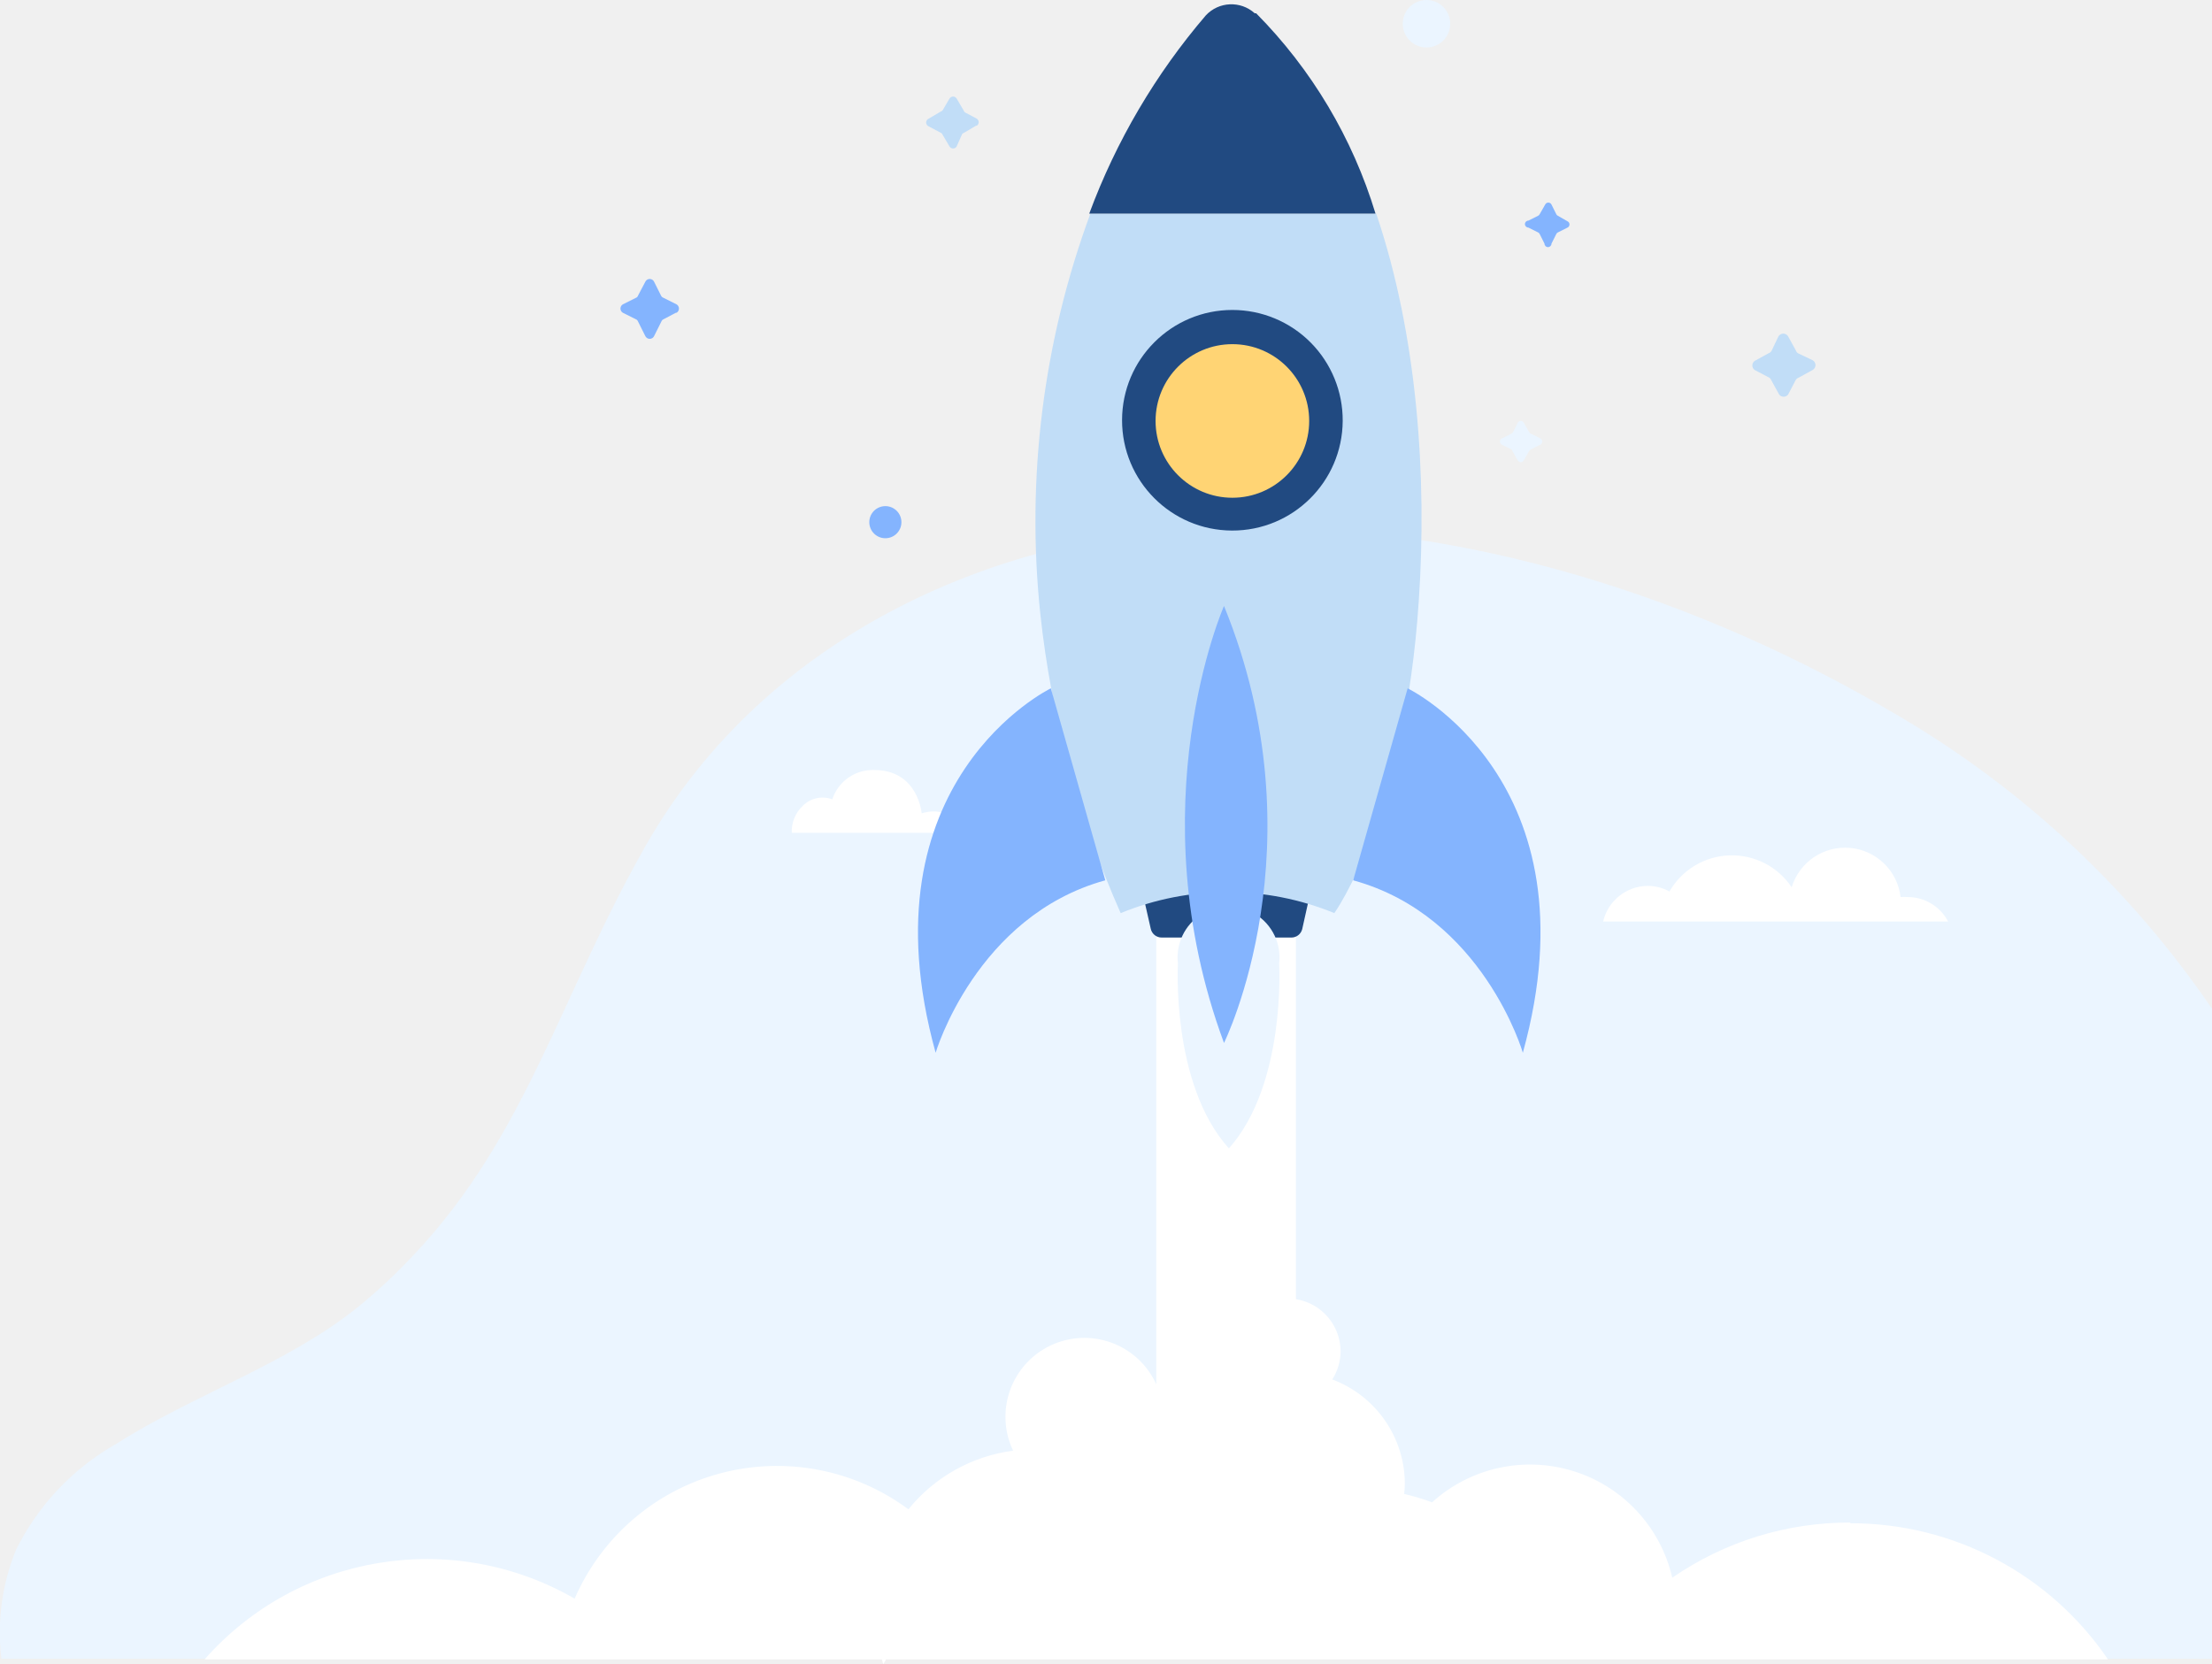
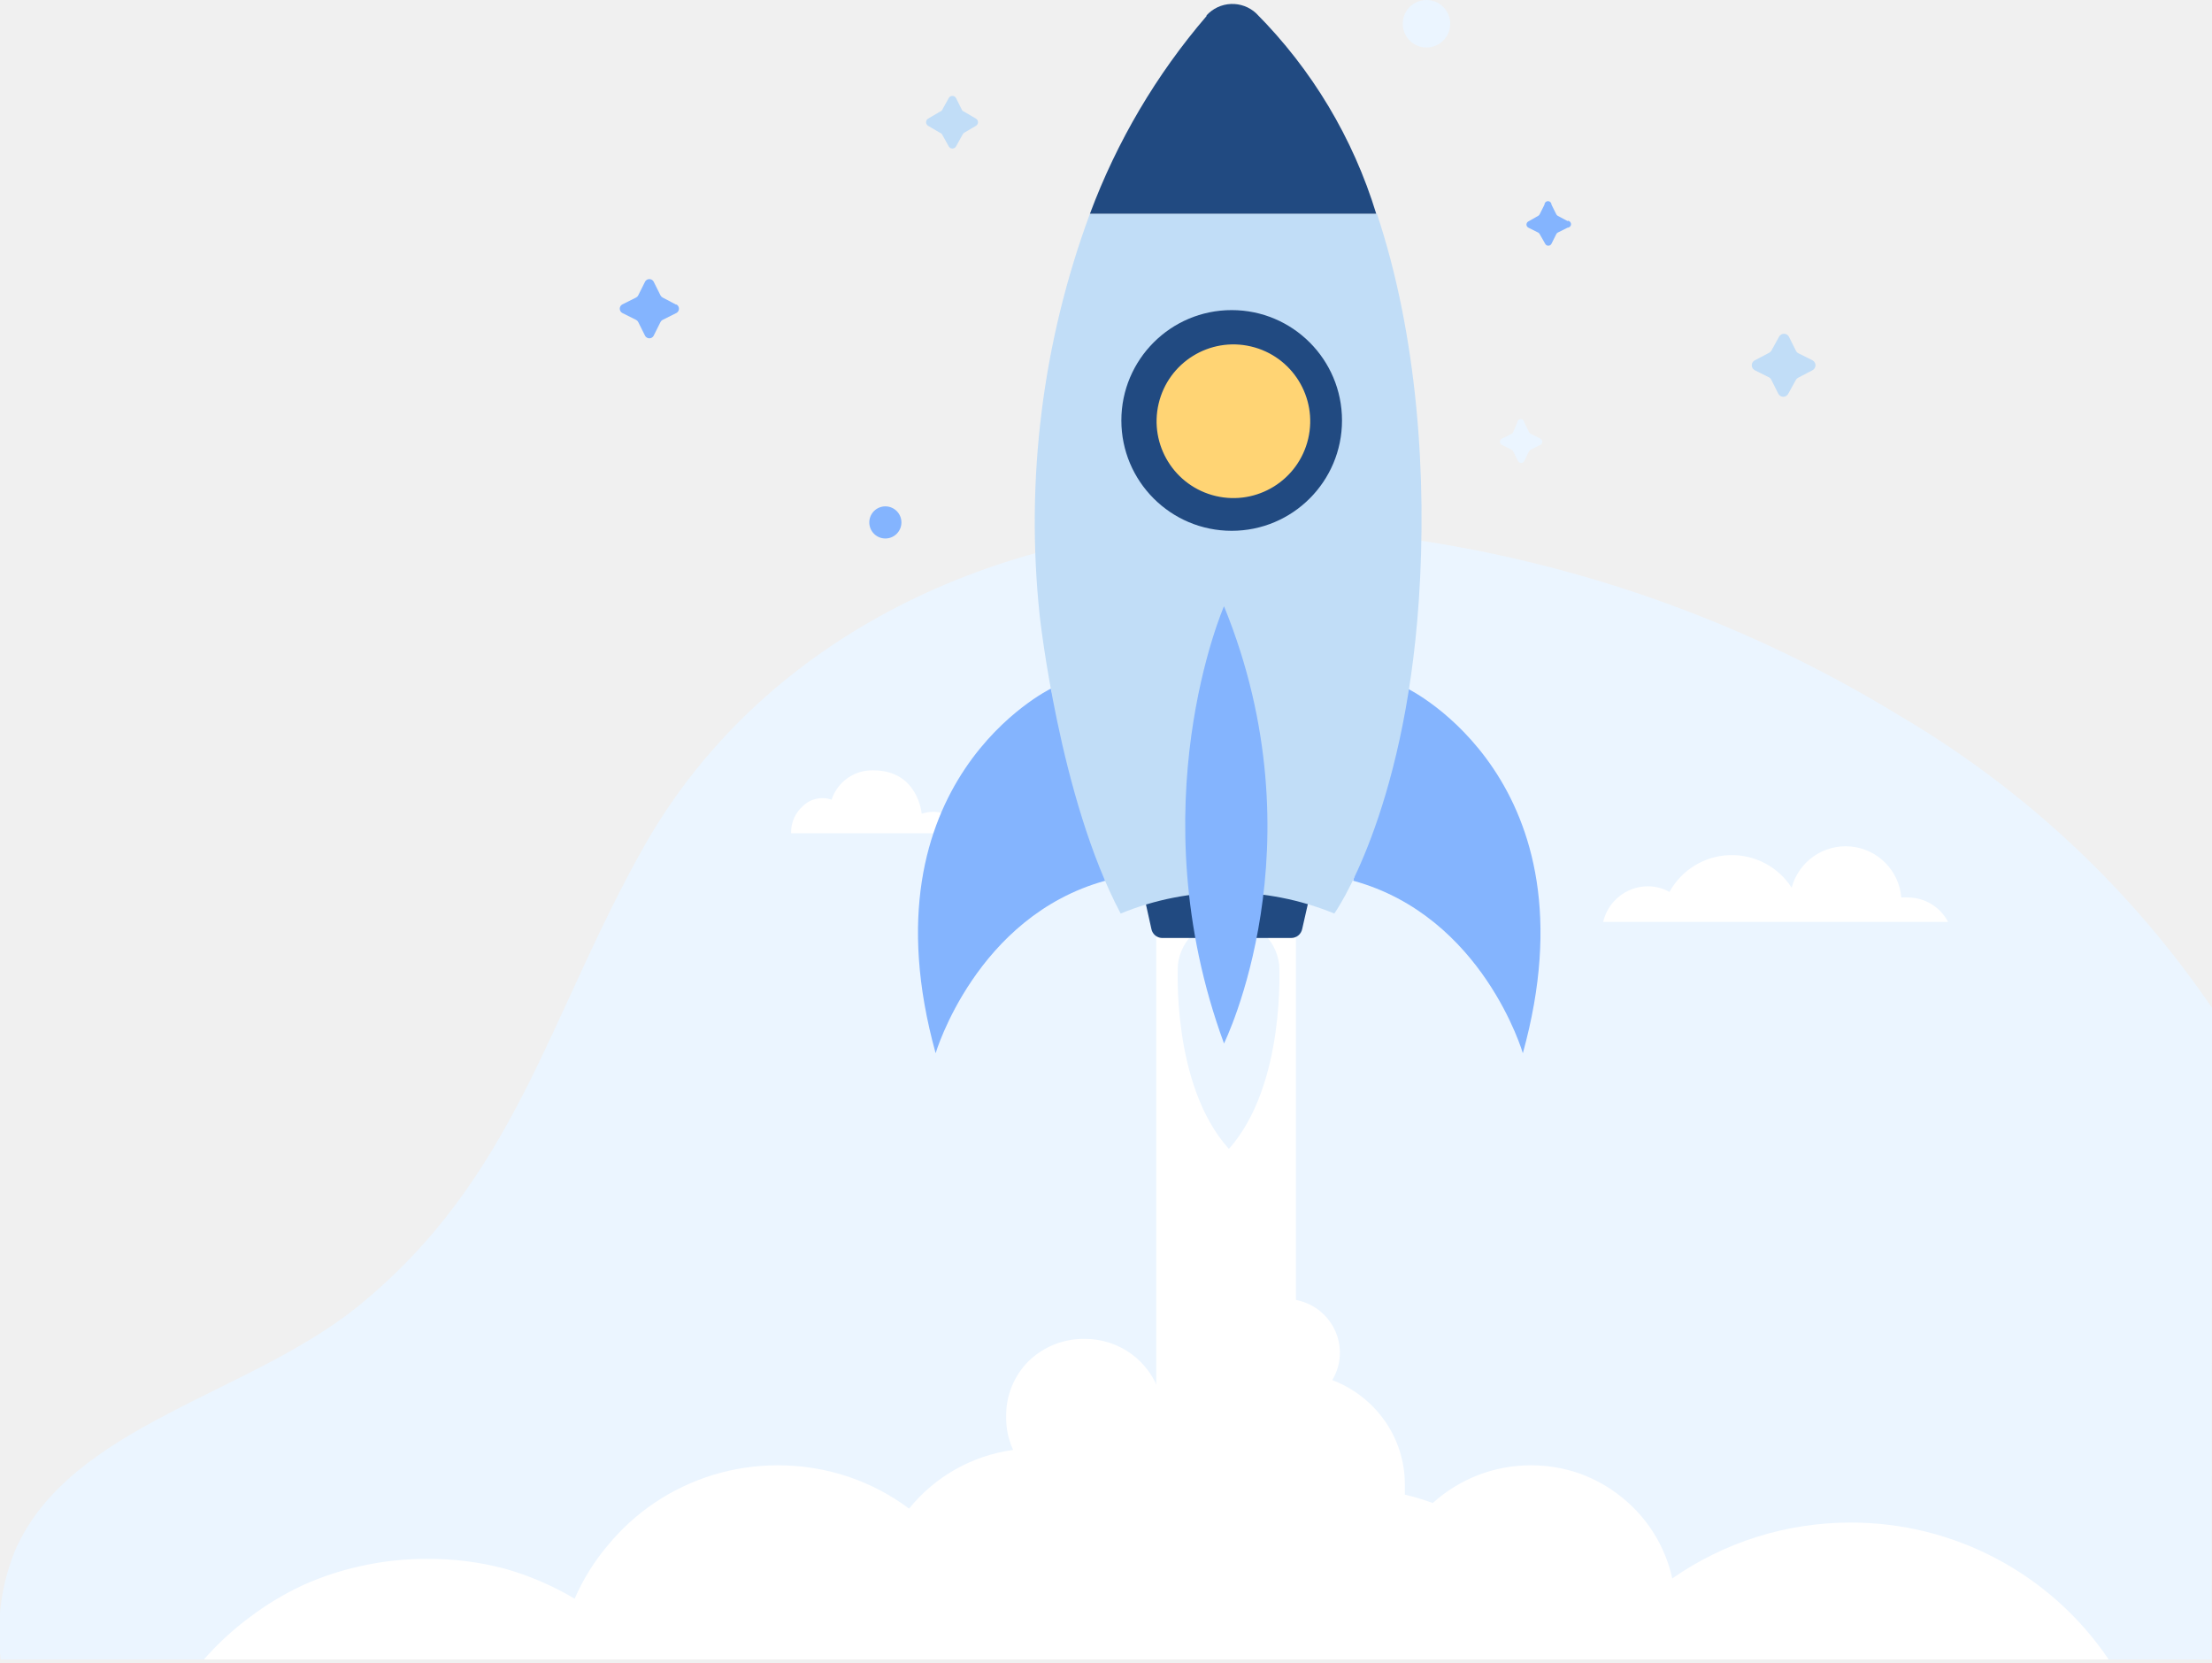
- <svg xmlns="http://www.w3.org/2000/svg" viewBox="0 0 316.8 238.3">
-   <g>
-     <path fill="#ebf5ff" d="M316.8 144.4v93.2H.2A31.3 31.3 0 0 1 2.3 222a35.5 35.5 0 0 1 14.4-15.2c10.8-6.9 24.6-11.5 34.6-19.6a79.7 79.7 0 0 0 8.1-7.6c16-17 20.9-37.1 33.1-58.5 17.4-30.5 51.2-45.1 83.2-45.7 34.1-.6 67.7 10.2 96.3 27.2a140.2 140.2 0 0 1 44.8 41.9z" />
-     <path fill="#fff" d="M235.9 126.9a6.4 6.4 0 0 1 3.2.8 10.3 10.3 0 0 1 17.5-.6 8 8 0 0 1 15.6 1.4 5.7 5.7 0 0 1 1 0 6.5 6.5 0 0 1 5.8 3.5h-49.4a6.6 6.6 0 0 1 6.3-5.1zM115 115.4a4 4 0 0 1 4.2-.9 6.1 6.1 0 0 1 6-4.2c6.3 0 6.8 6.2 6.8 6.2 4.5-1.3 5.4 2.6 5.4 2.8h-24a5 5 0 0 1 1.6-3.9z" />
-     <path fill="#ebf5ff" d="M207.7 3.4a3.4 3.4 0 1 1-3.4-3.4 3.4 3.4 0 0 1 3.4 3.4z" />
-     <path fill="#84b4fe" d="M129.1 74.8a2.3 2.3 0 1 1-2.3-2.3 2.3 2.3 0 0 1 2.3 2.3z" />
-     <path fill="#ebf5ff" d="M220.6 63.7l-1.4.7a.5.5 0 0 0-.2.2l-.8 1.4a.5.5 0 0 1-.8 0l-.8-1.4a.6.6 0 0 0-.1-.2l-1.4-.7a.5.5 0 0 1 0-.9l1.4-.7a.5.5 0 0 0 .2-.2l.7-1.4a.5.5 0 0 1 .8 0l.8 1.4a.4.4 0 0 0 .2.2l1.4.7a.5.5 0 0 1 0 .9z" />
-     <path fill="#c1ddf7" d="M139.8 18l-1.7 1a.7.7 0 0 0-.3.2L137 21a.6.6 0 0 1-1 0l-1-1.7a.6.6 0 0 0-.3-.3l-1.7-.9a.6.6 0 0 1 0-1.1l1.7-1a.6.6 0 0 0 .3-.2l1-1.7a.6.6 0 0 1 1 0l1 1.7a.7.7 0 0 0 .2.3l1.7.9a.6.6 0 0 1 0 1zM259.6 53l-2 1.1a.8.8 0 0 0-.4.3l-1.1 2.1a.8.8 0 0 1-1.3 0l-1.1-2a.8.8 0 0 0-.3-.4l-2.1-1.1a.8.8 0 0 1 0-1.3l2-1.1a.8.8 0 0 0 .4-.3l1-2.1a.8.8 0 0 1 1.4 0l1.1 2a.8.8 0 0 0 .3.4l2.1 1a.8.8 0 0 1 0 1.4z" />
-     <path fill="#84b4fe" d="M96.8 44.8l-1.9 1a.8.8 0 0 0-.2.3l-1 2a.7.7 0 0 1-1.3 0l-1-2a.8.8 0 0 0-.2-.3l-2-1a.7.7 0 0 1 0-1.2l2-1a.6.6 0 0 0 .2-.3l1-1.9a.7.7 0 0 1 1.3 0l1 2a.6.6 0 0 0 .2.2l2 1a.7.7 0 0 1 0 1.2zM224.5 32.6l-1.4.7a.5.5 0 0 0-.2.2l-.7 1.4a.5.5 0 0 1-1 0l-.7-1.4a.5.5 0 0 0-.2-.2l-1.4-.7a.5.5 0 0 1 0-1l1.4-.7a.5.5 0 0 0 .2-.2l.8-1.4a.5.5 0 0 1 .9 0l.7 1.4a.4.4 0 0 0 .2.2l1.4.8a.5.5 0 0 1 0 .9z" />
-     <path fill="#fff" d="M265 218.1a44.6 44.6 0 0 0-25.5 7.9 20.9 20.9 0 0 0-34.4-10.8 32.9 32.9 0 0 0-4-1.2 14 14 0 0 0 .1-1.4 16 16 0 0 0-10.4-15 7.5 7.5 0 0 0 1.2-4 7.6 7.6 0 0 0-6.4-7.5v-53.4h-20v65.6A11.3 11.3 0 0 0 144 203a11 11 0 0 0 1.1 4.8 23.2 23.2 0 0 0-15 8.4 31.6 31.6 0 0 0-47.8 12.8 42.4 42.4 0 0 0-53 8.7h97l.2.7.4-.7h175a44.5 44.5 0 0 0-36.9-19.5z" />
-     <g data-name="rocket">
-       <path fill="#214a81" d="M185 134.3h-18.6a1.6 1.6 0 0 1-1.6-1.3l-1-4.4a1.6 1.6 0 0 1 1.6-2H186a1.6 1.6 0 0 1 1.5 2l-1 4.5a1.6 1.6 0 0 1-1.6 1.2z" />
-       <path fill="#c1ddf7" d="M156 30.6h41.1c5.9 17.4 7.3 37.7 6.1 55.4-2 30.8-12.1 44.8-12.1 44.8a40.3 40.3 0 0 0-30.6 0A143.7 143.7 0 0 1 149 88a127.1 127.1 0 0 1 7.2-57.5z" />
-       <path fill="#214a81" d="M179.9 1.9A69.4 69.4 0 0 1 197 30.6h-41a93.7 93.7 0 0 1 16.7-28.4 5 5 0 0 1 7-.3zM192.3 60.3a15.8 15.8 0 1 1-15.8-15.9 15.8 15.8 0 0 1 15.8 15.9z" />
-       <path fill="#ffd474" d="M187.5 60.3a11 11 0 1 1-11-11 11 11 0 0 1 11 11z" />
-       <path fill="#ebf5ff" d="M183.2 138a7.3 7.3 0 1 0-14.5 0s-1 17.3 7.3 26.5c8.2-9.2 7.2-26.4 7.2-26.4z" />
-       <path fill="#84b4fe" d="M158.3 126.1c-18.5 5.1-24.3 24.7-24.3 24.7-10.8-39 16.5-52.2 16.5-52.2zm35.5 0c18.6 5.1 24.3 24.7 24.3 24.7 10.8-39-16.5-52.2-16.5-52.2zm-18.5-39.3s-12.6 28.6 0 62.6c0 0 14-28.3 0-62.6z" />
+ <svg xmlns="http://www.w3.org/2000/svg" viewBox="0 0 316.8 238.1">
+   <g id="rocket" transform="translate(-151.4 -150.7)">
+     <g id="sky">
+       <path id="sky-body" fill="#ebf5ff" d="M468.2 295a140 140 0 0 0-44.7-41.8A184.6 184.6 0 0 0 327 226c-32 .5-65.8 15.2-83.2 45.6-14 24.7-18.4 47.7-41.2 66.2-15.8 12.7-41.1 17-49 34.8a31.3 31.3 0 0 0-2.1 15.7h316.6z" />
+       <path id="left-cloud" fill="#fff" d="M266.4 266.1a4 4 0 0 1 4.1-.9 6.1 6.1 0 0 1 6-4.2c6.4 0 6.9 6.2 6.9 6.2 4.4-1.3 5.3 2.6 5.3 2.8h-24a5 5 0 0 1 1.7-3.9z" />
+       <path id="right-cloud" fill="#fff" d="M387.3 277.6a6.4 6.4 0 0 1 3.2.8 10.2 10.2 0 0 1 17.5-.6 8 8 0 0 1 15.7 1.4 6.4 6.4 0 0 1 1 0 6.5 6.5 0 0 1 5.7 3.5H381a6.6 6.6 0 0 1 6.3-5.1z" />
+     </g>
+     <g id="stars">
+       <path id="star-1" fill="#ebf5ff" d="M3.4 0A3.4 3.4 0 1 1 0 3.4 3.4 3.4 0 0 1 3.4 0z" transform="translate(352.3 150.7)" />
+       <path id="star-2" fill="#84b4fe" d="M280.5 225.5a2.3 2.3 0 1 1-2.3-2.3 2.3 2.3 0 0 1 2.3 2.3z" />
+       <path id="star-3" fill="#ebf5ff" d="M372 213.5l-1.4-.7a.5.5 0 0 1-.2-.2l-.7-1.4a.5.5 0 0 0-1 0l-.6 1.4a.5.5 0 0 1-.2.2l-1.4.7a.5.5 0 0 0 0 .9l1.4.7a.5.5 0 0 1 .2.2l.7 1.4a.5.5 0 0 0 .9 0l.7-1.4a.5.5 0 0 1 .2-.2l1.4-.7a.5.5 0 0 0 0-.9z" />
+       <path id="star-4" fill="#c1ddf7" d="M291.2 167.7l-1.7-1a.6.6 0 0 1-.3-.2l-.9-1.8a.6.6 0 0 0-1 0l-1 1.8a.6.6 0 0 1-.3.2l-1.7 1a.6.6 0 0 0 0 1l1.7 1a.6.6 0 0 1 .3.2l1 1.8a.6.6 0 0 0 1 0l1-1.8a.6.6 0 0 1 .2-.2l1.7-1a.6.6 0 0 0 0-1z" />
+       <path id="star-5" fill="#c1ddf7" d="M411 202.3l-2-1a.8.8 0 0 1-.4-.4l-1-2a.8.8 0 0 0-1.4 0l-1.1 2a.8.8 0 0 1-.3.3l-2.1 1.1a.8.8 0 0 0 0 1.4l2 1a.8.8 0 0 1 .4.4l1 2a.8.8 0 0 0 1.4 0l1.1-2a.7.7 0 0 1 .3-.3l2.1-1.1a.8.8 0 0 0 0-1.4z" />
+       <path id="star-6" fill="#84b4fe" d="M248.2 194.3l-1.9-1a.7.7 0 0 1-.3-.3l-1-2a.7.7 0 0 0-1.2 0l-1 2a.7.7 0 0 1-.3.3l-2 1a.7.7 0 0 0 0 1.2l2 1a.7.7 0 0 1 .3.3l1 2a.7.7 0 0 0 1.2 0l1-2a.7.7 0 0 1 .3-.3l2-1a.7.7 0 0 0 0-1.2z" />
+       <path id="star-7" fill="#84b4fe" d="M376 182.4l-1.5-.8a.5.5 0 0 1-.2-.2l-.7-1.4a.5.5 0 0 0-1 0l-.7 1.4a.5.5 0 0 1-.2.2l-1.4.8a.5.5 0 0 0 0 .9l1.4.7a.5.5 0 0 1 .2.2l.8 1.4a.5.5 0 0 0 .9 0l.7-1.4a.5.5 0 0 1 .2-.2l1.4-.7a.5.5 0 0 0 0-1z" />
+     </g>
+     <path id="rocket-exhaust-rec" fill="#fff" d="M0 0h20v93.6H0z" transform="translate(317 283.4)" />
+     <path id="rocket-exhaust-cloud" fill="#fff" stroke="rgba(0,0,0,0)" d="M-348.7-219.7h-272.7a42 42 0 0 1 6.5-6 42 42 0 0 1 7.6-4.6 42 42 0 0 1 8.5-2.8 42.7 42.7 0 0 1 9.3-1 42.5 42.5 0 0 1 11.2 1.4 42 42 0 0 1 10 4.3 30.9 30.9 0 0 1 4.8-7.7 31.4 31.4 0 0 1 6.6-6 31.6 31.6 0 0 1 17.7-5.4 31.8 31.8 0 0 1 10 1.6 31.4 31.4 0 0 1 8.8 4.6 23.1 23.1 0 0 1 6.6-5.6 23.2 23.2 0 0 1 8.3-2.8 11 11 0 0 1-1-4.8 11 11 0 0 1 3.2-7.9 11.3 11.3 0 0 1 8-3.2 11.3 11.3 0 0 1 6.8 2.2 11.3 11.3 0 0 1 4 5.6 13.9 13.9 0 0 1 4.4-.6 13.8 13.8 0 0 1 4.7.8 16.4 16.4 0 0 1 2.7-1.6 7.5 7.5 0 0 1-1.4-4.5 7.7 7.7 0 0 1 7.7-7.6 7.7 7.7 0 0 1 7.7 7.6 7.5 7.5 0 0 1-1.1 4 16.2 16.2 0 0 1 7.5 5.8 15.8 15.8 0 0 1 2.9 9.1v1.5a35.5 35.5 0 0 1 4 1.2 20.9 20.9 0 0 1 14-5.4 21 21 0 0 1 7.1 1.2 20.8 20.8 0 0 1 6 3.4 20.5 20.5 0 0 1 7.2 11.6 44.6 44.6 0 0 1 25.5-8 44.5 44.5 0 0 1 37 19.6z" transform="translate(802 608)" />
+     <g id="rocket-body">
+       <path id="rocket-flame" fill="#ebf5ff" d="M334.6 288.8a7.3 7.3 0 0 0-14.5 0s-1 17.2 7.3 26.4c8.2-9.2 7.2-26.4 7.2-26.4z" />
+       <path id="left-wind" fill="#84b4fe" d="M301.9 249.3s-27.3 13.2-16.5 52.2c0 0 5.8-19.6 24.3-24.7z" />
+       <path id="right-wind" fill="#84b4fe" d="M353 249.3s27.3 13.2 16.5 52.2c0 0-5.7-19.6-24.3-24.7z" />
+       <path fill="#214a81" d="M336.3 285h-18.5a1.6 1.6 0 0 1-1.5-1.3l-1-4.5a1.6 1.6 0 0 1 1.5-1.9h20.6a1.6 1.6 0 0 1 1.5 2l-1 4.4a1.6 1.6 0 0 1-1.6 1.3z" />
+       <path fill="#c1ddf7" d="M300.3 238.8s2.8 26.1 11.6 42.7a40.3 40.3 0 0 1 30.6 0s10-14 12.1-44.8c1.2-17.7-.2-38-6-55.4h-41.1a127.2 127.2 0 0 0-7.2 57.5z" />
+       <path fill="#214a81" d="M324.2 153a93.7 93.7 0 0 0-16.7 28.3h41a69.4 69.4 0 0 0-17.2-28.7 5 5 0 0 0-7.1.3z" />
+       <path id="center-wind" fill="#84b4fe" d="M326.7 237.5s-12.5 28.6 0 62.6c0 0 14-28.3 0-62.6z" />
+       <path fill="#214a81" d="M15.8 0A15.8 15.8 0 1 1 0 15.8 15.8 15.8 0 0 1 15.8 0z" transform="translate(312 195.1)" />
+       <path fill="#ffd474" d="M11 0A11 11 0 1 1 0 11 11 11 0 0 1 11 0z" transform="rotate(-76.8 295.7 -89)" />
    </g>
  </g>
</svg>
